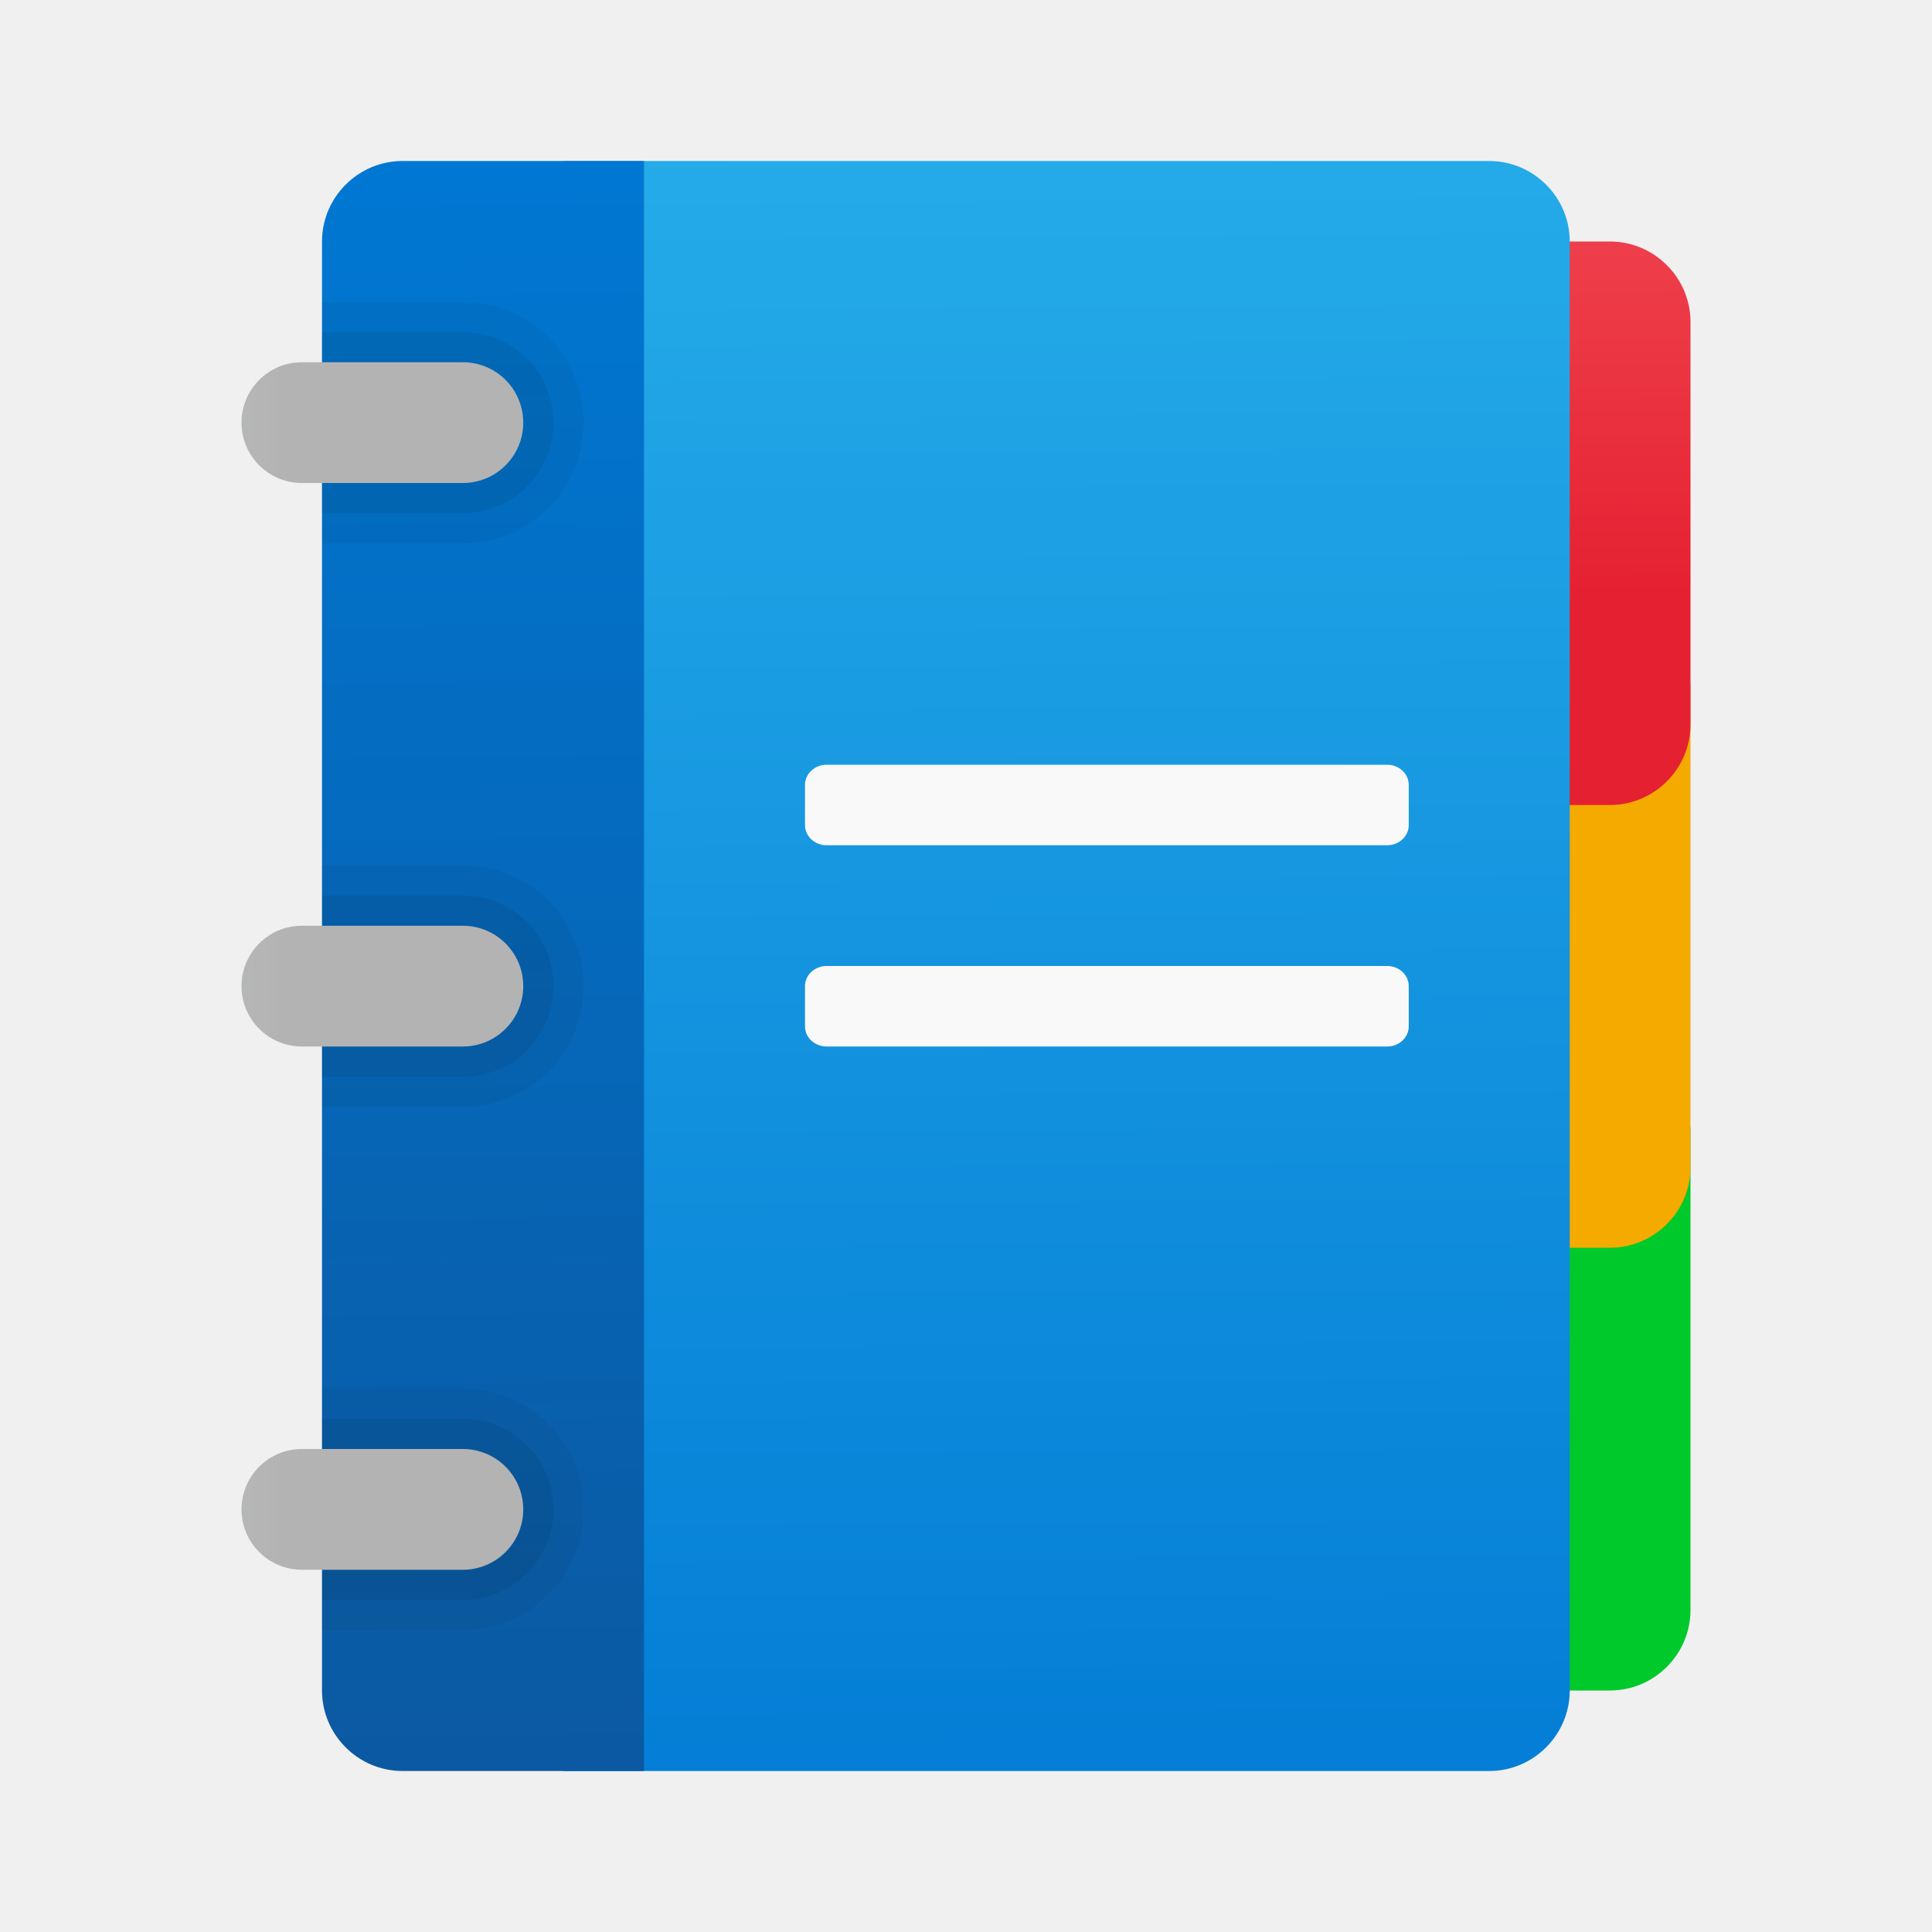
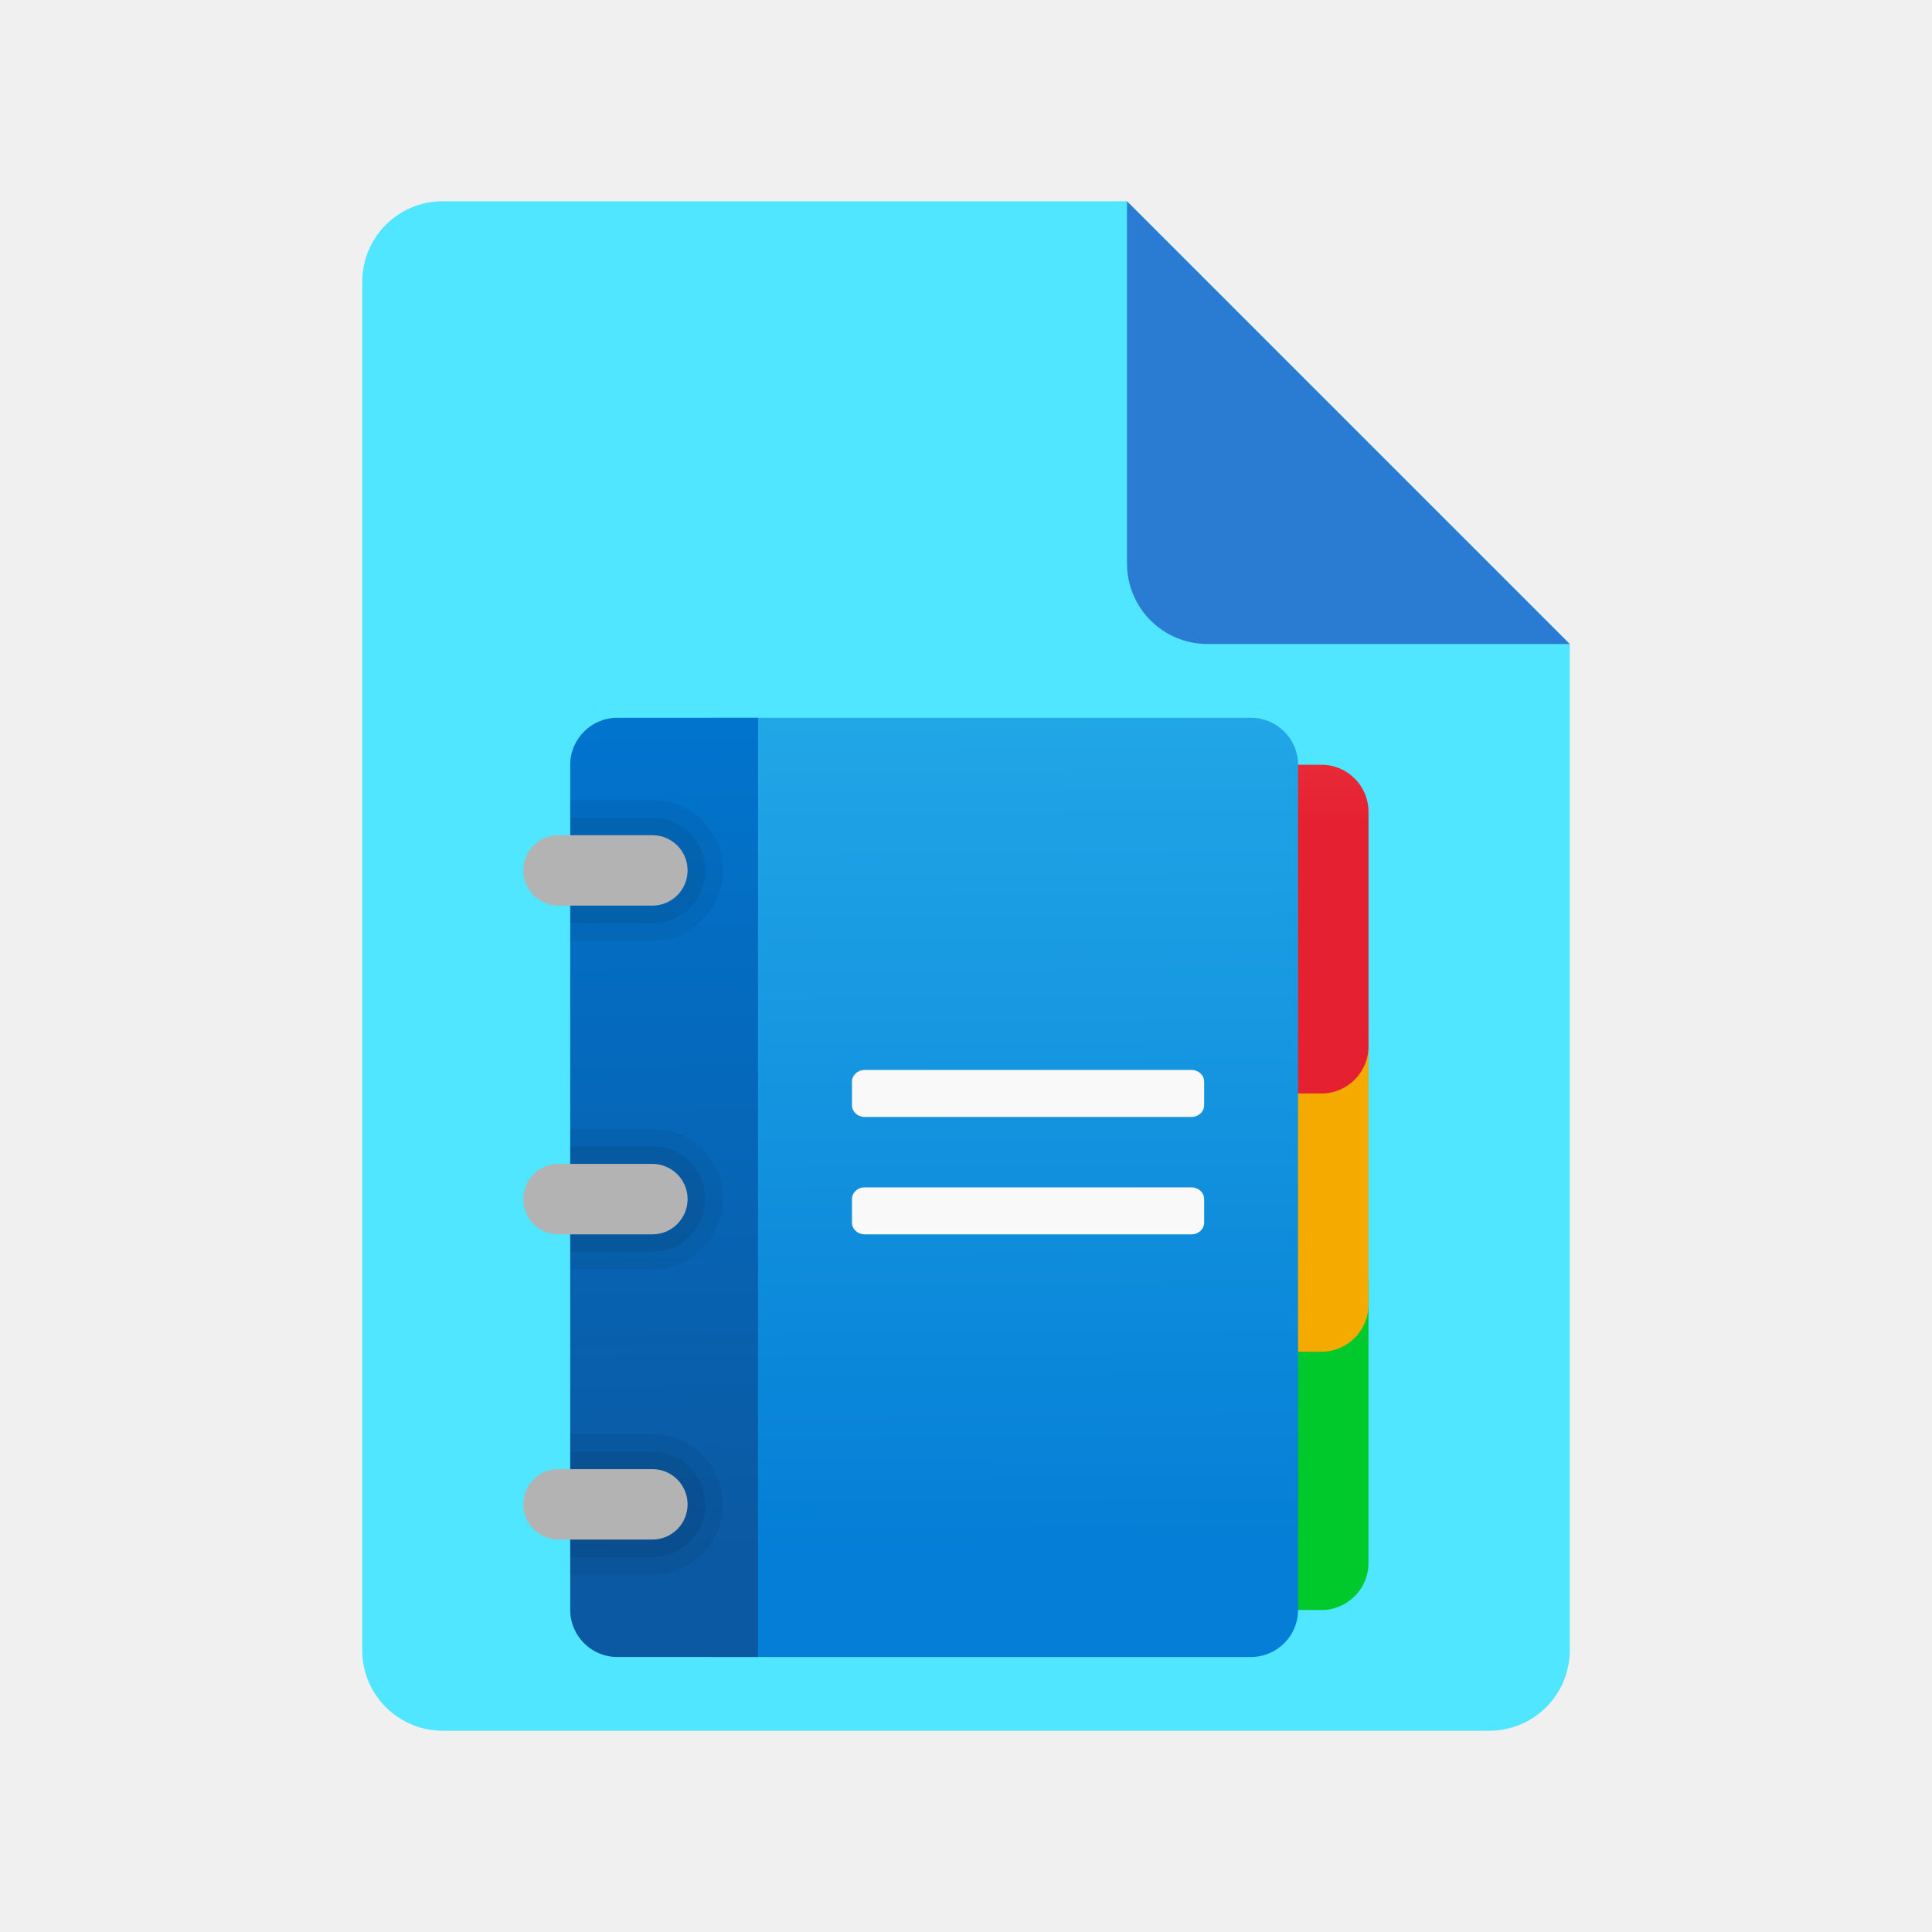
<svg xmlns="http://www.w3.org/2000/svg" xmlns:xlink="http://www.w3.org/1999/xlink" width="48px" height="48px" viewBox="0 0 48 48" version="1.1">
  <defs>
-     <linearGradient gradientUnits="userSpaceOnUse" x1="2.451" y1="0.085" x2="2.558" y2="15.271" id="gradient_1">
+     <linearGradient gradientUnits="userSpaceOnUse" x1="0.529" y1="10.472" x2="5.6" y2="5.4" id="gradient_1">
+       <stop offset="0%" stop-color="#3079D6" />
+       <stop offset="100%" stop-color="#297CD2" />
+     </linearGradient>
+     <linearGradient gradientUnits="userSpaceOnUse" x1="-20.154" y1="-9.867" x2="-20.091" y2="-1.009" id="gradient_2">
      <stop offset="0%" stop-color="#FEDE00" />
      <stop offset="100%" stop-color="#F5AA00" />
    </linearGradient>
-     <linearGradient gradientUnits="userSpaceOnUse" x1="2.444" y1="0.085" x2="2.551" y2="15.272" id="gradient_2">
+     <linearGradient gradientUnits="userSpaceOnUse" x1="-20.158" y1="-3.45" x2="-20.095" y2="5.409" id="gradient_3">
      <stop offset="0%" stop-color="#F44F5A" />
      <stop offset="44.3%" stop-color="#EE3D4A" />
      <stop offset="100%" stop-color="#E52030" />
    </linearGradient>
-     <linearGradient gradientUnits="userSpaceOnUse" x1="12.353" y1="0.206" x2="12.66" y2="43.706" id="gradient_3">
+     <linearGradient gradientUnits="userSpaceOnUse" x1="-0.961" y1="-2.213" x2="-0.782" y2="23.162" id="gradient_4">
      <stop offset="0%" stop-color="#28AFEA" />
      <stop offset="100%" stop-color="#047ED6" />
    </linearGradient>
-     <linearGradient gradientUnits="userSpaceOnUse" x1="3.799" y1="4.585" x2="4.347" y2="43.881" id="gradient_4">
+     <linearGradient gradientUnits="userSpaceOnUse" x1="-2.451" y1="0.341" x2="-2.131" y2="23.264" id="gradient_5">
      <stop offset="0%" stop-color="#0077D2" />
      <stop offset="100%" stop-color="#0B59A2" />
    </linearGradient>
-     <linearGradient gradientUnits="userSpaceOnUse" x1="0" y1="1.5" x2="7" y2="1.5" id="gradient_5">
+     <linearGradient gradientUnits="userSpaceOnUse" x1="-3.5" y1="-20.125" x2="0.583" y2="-20.125" id="gradient_6">
+       <stop offset="0%" stop-color="#C8CDD1" />
+       <stop offset="100%" stop-color="#B3B3B3" />
+     </linearGradient>
+     <linearGradient gradientUnits="userSpaceOnUse" x1="-3.5" y1="-12.542" x2="0.583" y2="-12.542" id="gradient_7">
+       <stop offset="0%" stop-color="#C8CDD1" />
+       <stop offset="100%" stop-color="#B3B3B3" />
+     </linearGradient>
+     <linearGradient gradientUnits="userSpaceOnUse" x1="-3.5" y1="-4.375" x2="0.583" y2="-4.375" id="gradient_8">
      <stop offset="0%" stop-color="#C8CDD1" />
      <stop offset="100%" stop-color="#B3B3B3" />
    </linearGradient>
    <path d="M0 0L48 0L48 48L0 48L0 0Z" id="path_1" />
    <clipPath id="mask_1">
      <use xlink:href="#path_1" />
    </clipPath>
  </defs>
-   <g id="Copybook-Icon">
+   <g id="File-Icon-2">
    <path d="M0 0L48 0L48 48L0 48L0 0Z" id="Background" fill="#FFFFFF" fill-opacity="0" fill-rule="evenodd" stroke="none" />
-     <path d="M40 42L37 42L37 28L42 28L42 40C42 41.1 41.1 42 40 42L40 42Z" id="Shape" fill="#00C92C" stroke="none" />
-     <path d="M40 31L37 31L37 17L42 17L42 29C42 30.1 41.1 31 40 31L40 31Z" id="Shape" fill="url(#gradient_1)" stroke="none" />
-     <path d="M40 20L37 20L37 6L40 6C41.1 6 42 6.9 42 8L42 18C42 19.1 41.1 20 40 20L40 20Z" id="Shape" fill="url(#gradient_2)" stroke="none" />
-     <path d="M37 44L14 44L14 4L37 4C38.1 4 39 4.9 39 6L39 42C39 43.1 38.1 44 37 44L37 44Z" id="Shape" fill="url(#gradient_3)" stroke="none" />
-     <path d="M10 4L16 4L16 44L10 44C8.9 44 8 43.1 8 42L8 6C8 4.9 8.9 4 10 4L10 4Z" id="Shape" fill="url(#gradient_4)" stroke="none" />
-     <path d="M14.5 10.5L14.5 10.5C14.5 12.157 13.157 13.5 11.5 13.5L8 13.5L8 7.5L11.5 7.5C13.157 7.5 14.5 8.843 14.5 10.5L14.5 10.5Z" id="Shape" fill="#000000" fill-opacity="0.05" stroke="none" />
-     <path d="M13.75 10.5L13.75 10.5C13.75 11.743 12.743 12.75 11.5 12.75L8 12.75L8 8.25L11.5 8.25C12.743 8.25 13.75 9.257 13.75 10.5L13.75 10.5Z" id="Shape" fill="#000000" fill-opacity="0.07" stroke="none" />
-     <path d="M14.5 37.5L14.5 37.5C14.5 39.157 13.157 40.5 11.5 40.5L8 40.5L8 34.5L11.5 34.5C13.157 34.5 14.5 35.843 14.5 37.5L14.5 37.5Z" id="Shape" fill="#000000" fill-opacity="0.05" stroke="none" />
-     <path d="M13.75 37.5L13.75 37.5C13.75 38.743 12.743 39.75 11.5 39.75L8 39.75L8 35.25L11.5 35.25C12.743 35.25 13.75 36.257 13.75 37.5L13.75 37.5Z" id="Shape" fill="#000000" fill-opacity="0.07" stroke="none" />
-     <path d="M13 37.5L13 37.5C13 38.328 12.328 39 11.5 39L7.5 39C6.672 39 6 38.328 6 37.5L6 37.5C6 36.672 6.672 36 7.5 36L11.5 36C12.328 36 13 36.672 13 37.5L13 37.5Z" id="Shape" fill="url(#gradient_5)" stroke="none" />
-     <path d="M14.5 24.5L14.5 24.5C14.5 26.157 13.157 27.5 11.5 27.5L8 27.5L8 21.5L11.5 21.5C13.157 21.5 14.5 22.843 14.5 24.5L14.5 24.5Z" id="Shape" fill="#000000" fill-opacity="0.05" stroke="none" />
-     <path d="M13.75 24.5L13.75 24.5C13.75 25.743 12.743 26.75 11.5 26.75L8 26.75L8 22.25L11.5 22.25C12.743 22.25 13.75 23.257 13.75 24.5L13.75 24.5Z" id="Shape" fill="#000000" fill-opacity="0.07" stroke="none" />
-     <path d="M13 24.5L13 24.5C13 25.328 12.328 26 11.5 26L7.5 26C6.672 26 6 25.328 6 24.5L6 24.5C6 23.672 6.672 23 7.5 23L11.5 23C12.328 23 13 23.672 13 24.5L13 24.5Z" id="Shape" fill="url(#gradient_5)" stroke="none" />
-     <path d="M13 10.5L13 10.5C13 11.328 12.328 12 11.5 12L7.5 12C6.672 12 6 11.328 6 10.5L6 10.5C6 9.672 6.672 9 7.5 9L11.5 9C12.328 9 13 9.672 13 10.5L13 10.5Z" id="Shape" fill="url(#gradient_5)" stroke="none" />
-     <path d="M34.464 21L20.536 21C20.24 21 20 20.776 20 20.5L20 19.5C20 19.224 20.24 19 20.536 19L34.465 19C34.76 19 35 19.224 35 19.5L35 20.5C35 20.776 34.76 21 34.464 21L34.464 21Z" id="Shape" fill="#F9F9F9" stroke="none" />
-     <path d="M34.464 26L20.536 26C20.24 26 20 25.776 20 25.5L20 24.5C20 24.224 20.24 24 20.536 24L34.465 24C34.76 24 35 24.224 35 24.5L35 25.5C35 25.776 34.76 26 34.464 26L34.464 26Z" id="Shape" fill="#F9F9F9" stroke="none" />
+     <g clip-path="url(#mask_1)">
+       <path d="M39 16L39 41C39 42.105 38.105 43 37 43L11 43C9.895 43 9 42.105 9 41L9 7C9 5.895 9.895 5 11 5L28 5L39 16L39 16Z" id="Shape" fill="#50E6FF" fill-rule="evenodd" stroke="none" />
+       <path d="M28 5L28 14C28 15.105 28.895 16 30 16L39 16L28 5L28 5Z" id="Shape" fill="url(#gradient_1)" fill-rule="evenodd" stroke="none" />
+     </g>
+   </g>
+   <g id="svg" transform="translate(9.5 15.5)">
+     <g id="Copybook-Icon">
+       <path d="M0 0L28 0L28 28L0 28L0 0L0 0Z" id="Background" fill="#FFFFFF" fill-opacity="0" fill-rule="evenodd" stroke="none" />
+       <path d="M23.333 24.5L21.583 24.5L21.583 16.333L24.5 16.333L24.5 23.333C24.5 23.975 23.975 24.5 23.333 24.5L23.333 24.5L23.333 24.5Z" id="Shape" fill="#00C92C" stroke="none" />
+       <path d="M23.333 18.083L21.583 18.083L21.583 9.917L24.5 9.917L24.5 16.917C24.5 17.558 23.975 18.083 23.333 18.083L23.333 18.083L23.333 18.083Z" id="Shape#1" fill="url(#gradient_2)" stroke="none" />
+       <path d="M23.333 11.667L21.583 11.667L21.583 3.5L23.333 3.5C23.975 3.5 24.5 4.025 24.5 4.667L24.5 10.5C24.5 11.142 23.975 11.667 23.333 11.667L23.333 11.667L23.333 11.667Z" id="Shape#2" fill="url(#gradient_3)" stroke="none" />
+       <path d="M21.583 25.667L8.167 25.667L8.167 2.333L21.583 2.333C22.225 2.333 22.75 2.858 22.75 3.5L22.75 24.5C22.75 25.142 22.225 25.667 21.583 25.667L21.583 25.667L21.583 25.667Z" id="Shape#3" fill="url(#gradient_4)" stroke="none" />
+       <path d="M5.833 2.333L9.333 2.333L9.333 25.667L5.833 25.667C5.192 25.667 4.667 25.142 4.667 24.5L4.667 3.5C4.667 2.858 5.192 2.333 5.833 2.333L5.833 2.333L5.833 2.333Z" id="Shape#4" fill="url(#gradient_5)" stroke="none" />
+       <path d="M8.458 6.125L8.458 6.125C8.458 7.092 7.675 7.875 6.708 7.875L4.667 7.875L4.667 4.375L6.708 4.375C7.675 4.375 8.458 5.158 8.458 6.125L8.458 6.125L8.458 6.125Z" id="Shape#5" fill="#000000" fill-opacity="0.051" stroke="none" />
+       <path d="M8.021 6.125L8.021 6.125C8.021 6.85 7.433 7.438 6.708 7.438L4.667 7.438L4.667 4.812L6.708 4.812C7.433 4.812 8.021 5.4 8.021 6.125L8.021 6.125L8.021 6.125Z" id="Shape#6" fill="#000000" fill-opacity="0.071" stroke="none" />
+       <path d="M8.458 21.875L8.458 21.875C8.458 22.842 7.675 23.625 6.708 23.625L4.667 23.625L4.667 20.125L6.708 20.125C7.675 20.125 8.458 20.908 8.458 21.875L8.458 21.875L8.458 21.875Z" id="Shape#7" fill="#000000" fill-opacity="0.051" stroke="none" />
+       <path d="M8.021 21.875L8.021 21.875C8.021 22.6 7.433 23.188 6.708 23.188L4.667 23.188L4.667 20.562L6.708 20.562C7.433 20.562 8.021 21.15 8.021 21.875L8.021 21.875L8.021 21.875Z" id="Shape#8" fill="#000000" fill-opacity="0.071" stroke="none" />
+       <path d="M7.583 21.875L7.583 21.875C7.583 22.358 7.191 22.75 6.708 22.75L4.375 22.75C3.892 22.75 3.5 22.358 3.5 21.875L3.5 21.875C3.5 21.392 3.892 21 4.375 21L6.708 21C7.191 21 7.583 21.392 7.583 21.875L7.583 21.875L7.583 21.875Z" id="Shape#9" fill="url(#gradient_6)" stroke="none" />
+       <path d="M8.458 14.292L8.458 14.292C8.458 15.258 7.675 16.042 6.708 16.042L4.667 16.042L4.667 12.542L6.708 12.542C7.675 12.542 8.458 13.325 8.458 14.292L8.458 14.292L8.458 14.292Z" id="Shape#10" fill="#000000" fill-opacity="0.051" stroke="none" />
+       <path d="M8.021 14.292L8.021 14.292C8.021 15.017 7.433 15.604 6.708 15.604L4.667 15.604L4.667 12.979L6.708 12.979C7.433 12.979 8.021 13.567 8.021 14.292L8.021 14.292L8.021 14.292Z" id="Shape#11" fill="#000000" fill-opacity="0.071" stroke="none" />
+       <path d="M7.583 14.292L7.583 14.292C7.583 14.775 7.191 15.167 6.708 15.167L4.375 15.167C3.892 15.167 3.5 14.775 3.5 14.292L3.5 14.292C3.5 13.809 3.892 13.417 4.375 13.417L6.708 13.417C7.191 13.417 7.583 13.809 7.583 14.292L7.583 14.292L7.583 14.292Z" id="Shape#12" fill="url(#gradient_7)" stroke="none" />
+       <path d="M7.583 6.125L7.583 6.125C7.583 6.608 7.191 7 6.708 7L4.375 7C3.892 7 3.5 6.608 3.5 6.125L3.5 6.125C3.5 5.642 3.892 5.25 4.375 5.25L6.708 5.25C7.191 5.25 7.583 5.642 7.583 6.125L7.583 6.125L7.583 6.125Z" id="Shape#13" fill="url(#gradient_8)" stroke="none" />
+       <path d="M20.104 12.25L11.979 12.25C11.807 12.25 11.667 12.119 11.667 11.958L11.667 11.375C11.667 11.214 11.807 11.083 11.979 11.083L20.105 11.083C20.277 11.083 20.417 11.214 20.417 11.375L20.417 11.958C20.417 12.119 20.277 12.25 20.104 12.25L20.104 12.25L20.104 12.25Z" id="Shape#14" fill="#F9F9F9" stroke="none" />
+       <path d="M20.104 15.167L11.979 15.167C11.807 15.167 11.667 15.036 11.667 14.875L11.667 14.292C11.667 14.131 11.807 14 11.979 14L20.105 14C20.277 14 20.417 14.131 20.417 14.292L20.417 14.875C20.417 15.036 20.277 15.167 20.104 15.167L20.104 15.167L20.104 15.167Z" id="Shape#15" fill="#F9F9F9" stroke="none" />
+     </g>
  </g>
</svg>
